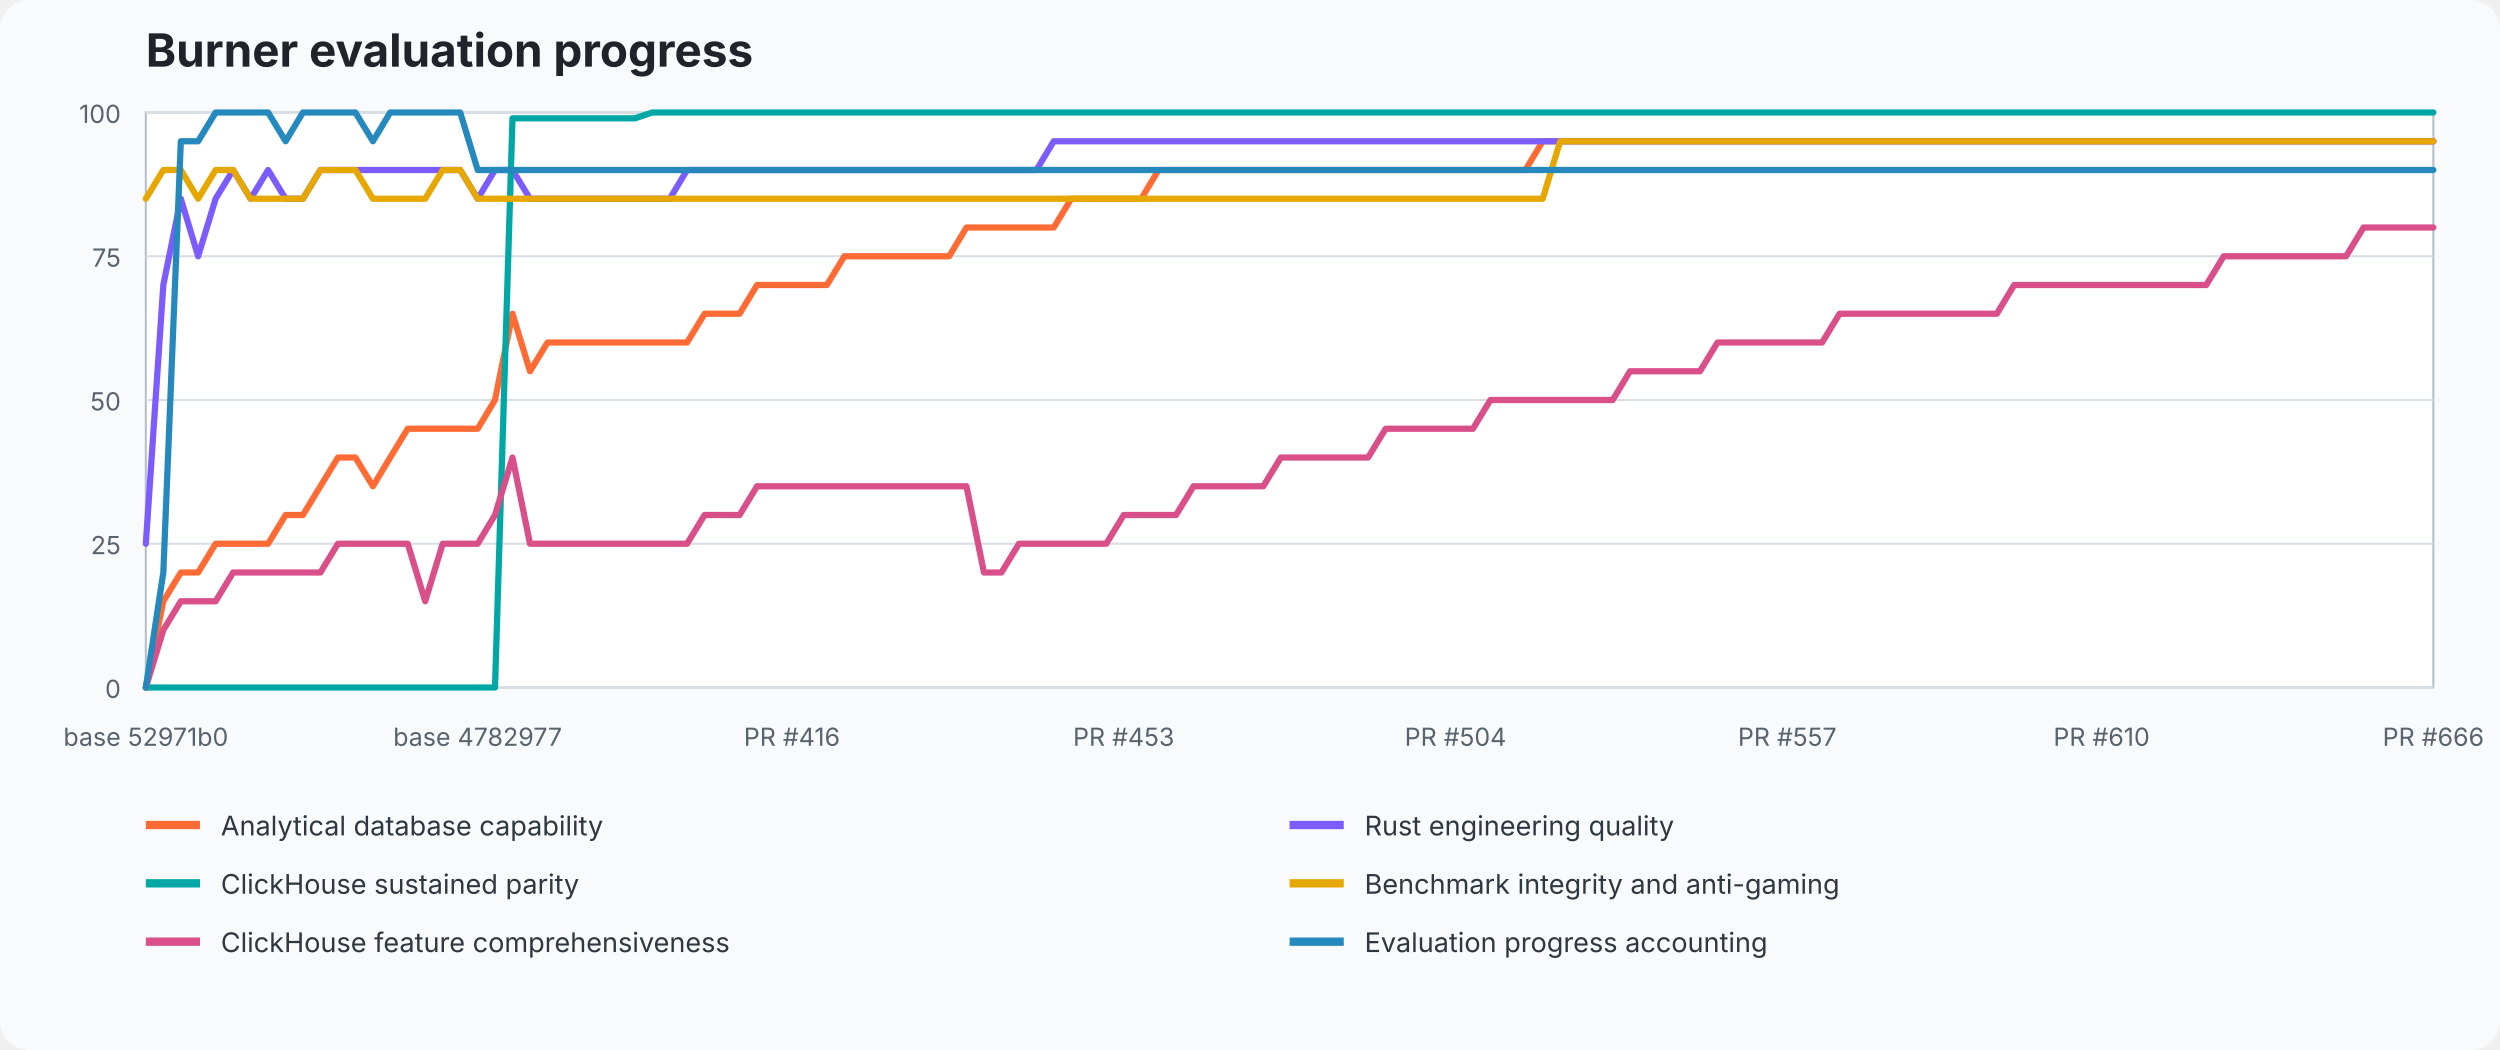
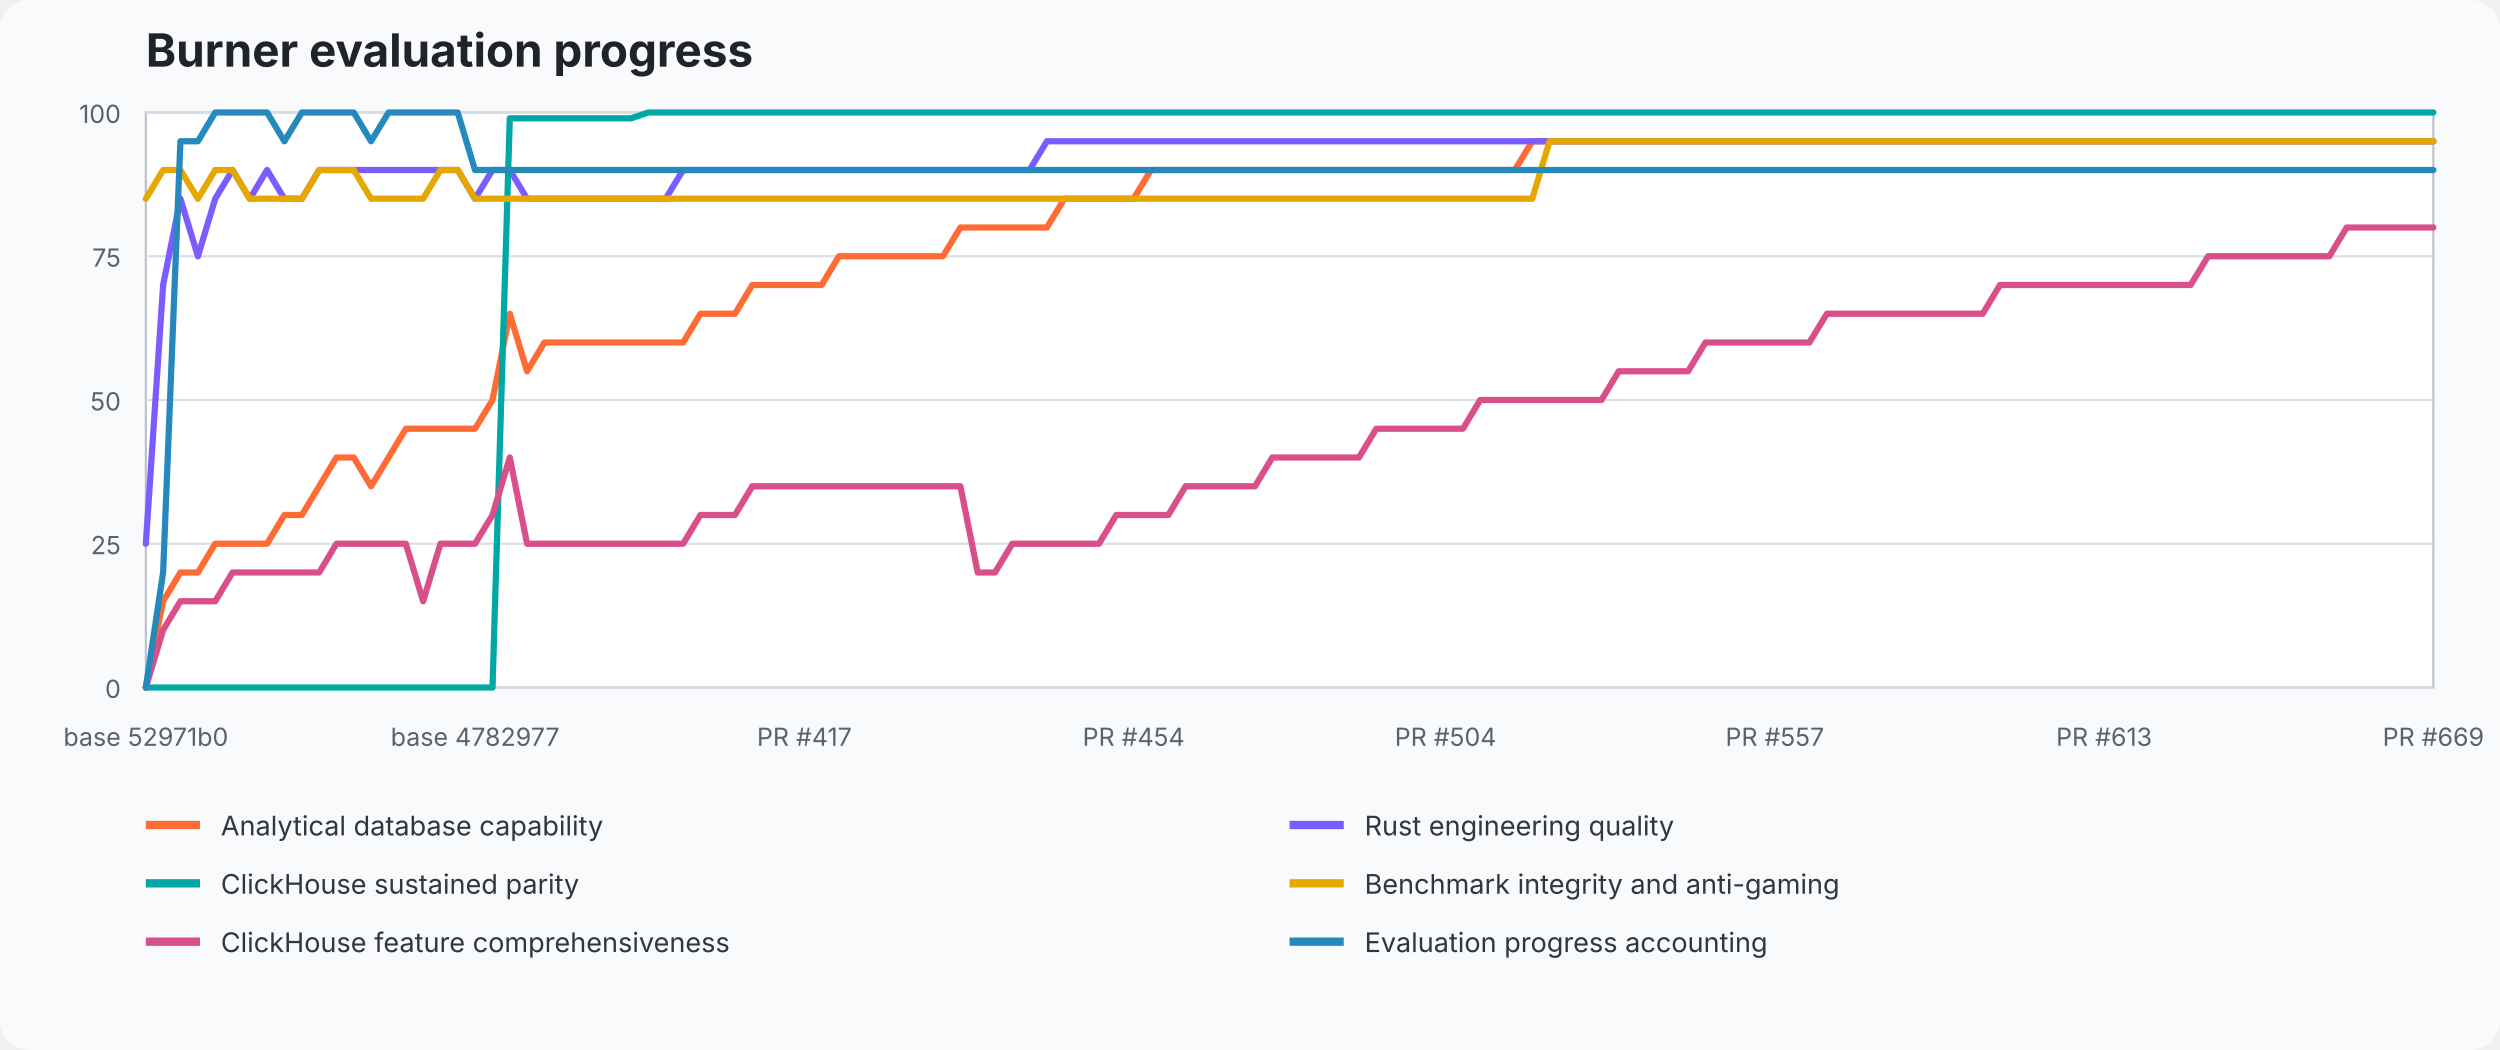
<svg xmlns="http://www.w3.org/2000/svg" width="1200" height="504" viewBox="0 0 1200 504" role="img" aria-labelledby="title desc">
  <style>text{font-family:ui-sans-serif,system-ui,-apple-system,BlinkMacSystemFont,"Segoe UI",sans-serif}.title{font-size:22px;font-weight:700;fill:#20242a}.axis{font-size:12px;fill:#59636e}.legend{font-size:13px;fill:#2f3740}.grid{stroke:#d8dee5;stroke-width:1}.plot{fill:#fff;stroke:#b7c0ca}</style>
  <rect width="100%" height="100%" fill="#f8fafc" rx="14" />
  <text x="70" y="32" class="title">Burner evaluation progress</text>
  <rect x="70" y="54" width="1098" height="276" class="plot" />
  <line x1="70" y1="330" x2="1168" y2="330" class="grid" />
  <text x="58" y="335" text-anchor="end" class="axis">0</text>
  <line x1="70" y1="261" x2="1168" y2="261" class="grid" />
  <text x="58" y="266" text-anchor="end" class="axis">25</text>
  <line x1="70" y1="192" x2="1168" y2="192" class="grid" />
  <text x="58" y="197" text-anchor="end" class="axis">50</text>
  <line x1="70" y1="123" x2="1168" y2="123" class="grid" />
  <text x="58" y="128" text-anchor="end" class="axis">75</text>
  <line x1="70" y1="54" x2="1168" y2="54" class="grid" />
  <text x="58" y="59" text-anchor="end" class="axis">100</text>
-   <polyline points="70.0,330.0 78.4,288.6 86.8,274.8 95.1,274.8 103.5,261.0 111.9,261.0 120.3,261.0 128.7,261.0 137.1,247.2 145.4,247.2 153.8,233.4 162.2,219.6 170.6,219.6 179.0,233.4 187.3,219.6 195.7,205.8 204.1,205.8 212.5,205.8 220.9,205.8 229.3,205.8 237.6,192.0 246.0,150.6 254.4,178.2 262.8,164.4 271.2,164.4 279.5,164.4 287.9,164.4 296.3,164.4 304.7,164.4 313.1,164.4 321.5,164.4 329.8,164.4 338.2,150.6 346.6,150.6 355.0,150.6 363.4,136.8 371.7,136.8 380.1,136.8 388.5,136.8 396.9,136.8 405.3,123.0 413.6,123.0 422.0,123.0 430.4,123.0 438.8,123.0 447.2,123.0 455.6,123.0 463.9,109.2 472.3,109.2 480.7,109.2 489.1,109.2 497.5,109.2 505.8,109.2 514.2,95.4 522.6,95.4 531.0,95.4 539.4,95.4 547.8,95.4 556.1,81.6 564.5,81.6 572.9,81.6 581.3,81.6 589.7,81.6 598.0,81.6 606.4,81.6 614.8,81.6 623.2,81.6 631.6,81.6 640.0,81.6 648.3,81.6 656.7,81.6 665.1,81.6 673.5,81.6 681.9,81.6 690.2,81.6 698.6,81.6 707.0,81.6 715.4,81.6 723.8,81.6 732.2,81.6 740.5,67.8 748.9,67.8 757.3,67.8 765.7,67.8 774.1,67.8 782.4,67.8 790.8,67.8 799.2,67.8 807.6,67.8 816.0,67.8 824.4,67.8 832.7,67.8 841.1,67.8 849.5,67.8 857.9,67.8 866.3,67.8 874.6,67.8 883.0,67.8 891.4,67.8 899.8,67.8 908.2,67.8 916.5,67.8 924.9,67.8 933.3,67.8 941.7,67.8 950.1,67.8 958.5,67.8 966.8,67.8 975.2,67.8 983.6,67.8 992.0,67.8 1000.4,67.8 1008.7,67.8 1017.1,67.8 1025.5,67.8 1033.9,67.8 1042.3,67.8 1050.7,67.8 1059.0,67.8 1067.4,67.8 1075.8,67.8 1084.2,67.8 1092.6,67.8 1100.9,67.8 1109.3,67.8 1117.7,67.8 1126.1,67.8 1134.5,67.8 1142.9,67.8 1151.2,67.8 1159.6,67.8 1168.0,67.8" fill="none" stroke="#ff6b35" stroke-width="3" stroke-linejoin="round" stroke-linecap="round" />
-   <polyline points="70.0,261.0 78.4,136.8 86.8,95.4 95.1,123.0 103.5,95.4 111.9,81.6 120.3,95.4 128.7,81.6 137.1,95.4 145.4,95.4 153.8,81.6 162.2,81.6 170.6,81.6 179.0,81.6 187.3,81.6 195.7,81.6 204.1,81.6 212.5,81.6 220.9,81.6 229.3,95.4 237.6,81.6 246.0,81.6 254.4,95.4 262.8,95.4 271.2,95.4 279.5,95.4 287.9,95.4 296.3,95.4 304.7,95.4 313.1,95.4 321.5,95.4 329.8,81.6 338.2,81.6 346.6,81.6 355.0,81.6 363.4,81.6 371.7,81.6 380.1,81.6 388.5,81.6 396.9,81.6 405.3,81.6 413.6,81.6 422.0,81.6 430.4,81.6 438.8,81.6 447.2,81.6 455.6,81.6 463.9,81.6 472.3,81.6 480.7,81.6 489.1,81.6 497.5,81.6 505.8,67.8 514.2,67.8 522.6,67.8 531.0,67.8 539.4,67.8 547.8,67.8 556.1,67.8 564.5,67.8 572.9,67.8 581.3,67.8 589.7,67.8 598.0,67.8 606.4,67.8 614.8,67.8 623.2,67.8 631.6,67.8 640.0,67.8 648.3,67.8 656.7,67.8 665.1,67.8 673.5,67.8 681.9,67.8 690.2,67.8 698.6,67.8 707.0,67.8 715.4,67.8 723.8,67.8 732.2,67.8 740.5,67.8 748.9,67.8 757.3,67.8 765.7,67.8 774.1,67.8 782.4,67.8 790.8,67.8 799.2,67.8 807.6,67.8 816.0,67.8 824.4,67.8 832.7,67.8 841.1,67.8 849.5,67.8 857.9,67.8 866.3,67.8 874.6,67.8 883.0,67.8 891.4,67.8 899.8,67.8 908.2,67.8 916.5,67.8 924.9,67.8 933.3,67.8 941.7,67.8 950.1,67.8 958.5,67.8 966.8,67.8 975.2,67.8 983.6,67.8 992.0,67.8 1000.4,67.8 1008.7,67.8 1017.1,67.8 1025.5,67.8 1033.9,67.8 1042.3,67.8 1050.7,67.8 1059.0,67.8 1067.4,67.8 1075.8,67.8 1084.2,67.8 1092.6,67.8 1100.9,67.8 1109.3,67.8 1117.7,67.8 1126.1,67.8 1134.5,67.8 1142.9,67.8 1151.2,67.8 1159.6,67.8 1168.0,67.8" fill="none" stroke="#7c5cff" stroke-width="3" stroke-linejoin="round" stroke-linecap="round" />
-   <polyline points="70.0,330.0 78.4,330.0 86.8,330.0 95.1,330.0 103.5,330.0 111.9,330.0 120.3,330.0 128.7,330.0 137.1,330.0 145.4,330.0 153.8,330.0 162.2,330.0 170.6,330.0 179.0,330.0 187.3,330.0 195.7,330.0 204.1,330.0 212.5,330.0 220.9,330.0 229.3,330.0 237.6,330.0 246.0,56.8 254.4,56.8 262.8,56.8 271.2,56.8 279.5,56.8 287.9,56.8 296.3,56.8 304.7,56.8 313.1,54.0 321.5,54.0 329.8,54.0 338.2,54.0 346.6,54.0 355.0,54.0 363.4,54.0 371.7,54.0 380.1,54.0 388.5,54.0 396.9,54.0 405.3,54.0 413.6,54.0 422.0,54.0 430.4,54.0 438.8,54.0 447.2,54.0 455.6,54.0 463.9,54.0 472.3,54.0 480.7,54.0 489.1,54.0 497.5,54.0 505.8,54.0 514.2,54.0 522.6,54.0 531.0,54.0 539.4,54.0 547.8,54.0 556.1,54.0 564.5,54.0 572.9,54.0 581.3,54.0 589.7,54.0 598.0,54.0 606.4,54.0 614.8,54.0 623.2,54.0 631.6,54.0 640.0,54.0 648.3,54.0 656.7,54.0 665.1,54.0 673.5,54.0 681.9,54.0 690.2,54.0 698.6,54.0 707.0,54.0 715.4,54.0 723.8,54.0 732.2,54.0 740.5,54.0 748.9,54.0 757.3,54.0 765.7,54.0 774.1,54.0 782.4,54.0 790.8,54.0 799.2,54.0 807.6,54.0 816.0,54.0 824.4,54.0 832.7,54.0 841.1,54.0 849.5,54.0 857.9,54.0 866.3,54.0 874.6,54.0 883.0,54.0 891.4,54.0 899.8,54.0 908.2,54.0 916.5,54.0 924.9,54.0 933.3,54.0 941.7,54.0 950.1,54.0 958.5,54.0 966.8,54.0 975.2,54.0 983.6,54.0 992.0,54.0 1000.4,54.0 1008.7,54.0 1017.1,54.0 1025.5,54.0 1033.9,54.0 1042.3,54.0 1050.7,54.0 1059.0,54.0 1067.4,54.0 1075.8,54.0 1084.2,54.0 1092.6,54.0 1100.9,54.0 1109.3,54.0 1117.7,54.0 1126.1,54.0 1134.5,54.0 1142.9,54.0 1151.2,54.0 1159.6,54.0 1168.0,54.0" fill="none" stroke="#00a7a5" stroke-width="3" stroke-linejoin="round" stroke-linecap="round" />
-   <polyline points="70.0,95.4 78.4,81.6 86.8,81.6 95.1,95.4 103.5,81.6 111.9,81.6 120.3,95.4 128.7,95.4 137.1,95.4 145.4,95.4 153.8,81.6 162.2,81.6 170.6,81.6 179.0,95.4 187.3,95.4 195.7,95.4 204.1,95.4 212.5,81.6 220.9,81.6 229.3,95.4 237.6,95.4 246.0,95.4 254.4,95.4 262.8,95.4 271.2,95.4 279.5,95.4 287.9,95.4 296.3,95.4 304.7,95.4 313.1,95.4 321.5,95.4 329.8,95.4 338.2,95.4 346.6,95.4 355.0,95.4 363.4,95.4 371.7,95.4 380.1,95.4 388.5,95.4 396.9,95.4 405.3,95.4 413.6,95.4 422.0,95.4 430.4,95.4 438.8,95.4 447.2,95.4 455.6,95.4 463.9,95.4 472.3,95.4 480.7,95.4 489.1,95.4 497.5,95.4 505.8,95.4 514.2,95.4 522.6,95.4 531.0,95.4 539.4,95.4 547.8,95.4 556.1,95.4 564.5,95.4 572.9,95.4 581.3,95.4 589.7,95.4 598.0,95.4 606.4,95.4 614.8,95.4 623.2,95.4 631.6,95.4 640.0,95.4 648.3,95.4 656.7,95.4 665.1,95.4 673.5,95.4 681.9,95.4 690.2,95.4 698.6,95.4 707.0,95.4 715.4,95.4 723.8,95.4 732.2,95.4 740.5,95.4 748.9,67.8 757.3,67.8 765.7,67.8 774.1,67.8 782.4,67.8 790.8,67.8 799.2,67.8 807.6,67.8 816.0,67.8 824.4,67.8 832.7,67.8 841.1,67.8 849.5,67.8 857.9,67.8 866.3,67.8 874.6,67.8 883.0,67.8 891.4,67.8 899.8,67.8 908.2,67.8 916.5,67.8 924.9,67.8 933.3,67.8 941.7,67.8 950.1,67.8 958.5,67.8 966.8,67.8 975.2,67.8 983.6,67.8 992.0,67.8 1000.4,67.8 1008.7,67.8 1017.1,67.8 1025.5,67.8 1033.9,67.8 1042.3,67.8 1050.7,67.8 1059.0,67.8 1067.4,67.8 1075.8,67.8 1084.2,67.8 1092.6,67.8 1100.9,67.8 1109.3,67.8 1117.7,67.8 1126.1,67.8 1134.5,67.8 1142.9,67.8 1151.2,67.8 1159.6,67.8 1168.0,67.8" fill="none" stroke="#e6a700" stroke-width="3" stroke-linejoin="round" stroke-linecap="round" />
-   <polyline points="70.0,330.0 78.4,302.4 86.8,288.6 95.1,288.6 103.5,288.6 111.9,274.8 120.3,274.8 128.7,274.8 137.1,274.8 145.4,274.8 153.8,274.8 162.2,261.0 170.6,261.0 179.0,261.0 187.3,261.0 195.7,261.0 204.1,288.6 212.5,261.0 220.9,261.0 229.3,261.0 237.6,247.2 246.0,219.6 254.4,261.0 262.8,261.0 271.2,261.0 279.5,261.0 287.9,261.0 296.3,261.0 304.7,261.0 313.1,261.0 321.5,261.0 329.8,261.0 338.2,247.2 346.6,247.2 355.0,247.2 363.4,233.4 371.7,233.4 380.1,233.4 388.5,233.4 396.9,233.4 405.3,233.4 413.6,233.4 422.0,233.4 430.4,233.4 438.8,233.4 447.2,233.4 455.6,233.4 463.9,233.4 472.3,274.8 480.7,274.8 489.1,261.0 497.5,261.0 505.8,261.0 514.2,261.0 522.6,261.0 531.0,261.0 539.4,247.2 547.8,247.2 556.1,247.2 564.5,247.2 572.9,233.4 581.3,233.4 589.7,233.4 598.0,233.4 606.4,233.4 614.8,219.6 623.2,219.6 631.6,219.6 640.0,219.6 648.3,219.6 656.7,219.6 665.1,205.8 673.5,205.8 681.9,205.8 690.2,205.8 698.6,205.8 707.0,205.8 715.4,192.0 723.8,192.0 732.2,192.0 740.5,192.0 748.9,192.0 757.3,192.0 765.7,192.0 774.1,192.0 782.4,178.2 790.8,178.2 799.2,178.2 807.6,178.2 816.0,178.2 824.4,164.4 832.7,164.4 841.1,164.4 849.5,164.4 857.9,164.4 866.3,164.4 874.6,164.4 883.0,150.6 891.4,150.6 899.8,150.6 908.2,150.6 916.5,150.6 924.9,150.6 933.3,150.6 941.7,150.6 950.1,150.6 958.5,150.6 966.8,136.8 975.2,136.8 983.6,136.8 992.0,136.8 1000.4,136.8 1008.7,136.8 1017.1,136.8 1025.5,136.8 1033.9,136.8 1042.3,136.8 1050.7,136.8 1059.0,136.8 1067.4,123.0 1075.8,123.0 1084.2,123.0 1092.6,123.0 1100.9,123.0 1109.3,123.0 1117.7,123.0 1126.1,123.0 1134.5,109.2 1142.9,109.2 1151.2,109.2 1159.6,109.2 1168.0,109.2" fill="none" stroke="#d94f8a" stroke-width="3" stroke-linejoin="round" stroke-linecap="round" />
-   <polyline points="70.0,330.0 78.4,274.8 86.8,67.8 95.1,67.8 103.5,54.0 111.9,54.0 120.3,54.0 128.7,54.0 137.1,67.8 145.4,54.0 153.8,54.0 162.2,54.0 170.6,54.0 179.0,67.8 187.3,54.0 195.7,54.0 204.1,54.0 212.5,54.0 220.9,54.0 229.3,81.6 237.6,81.6 246.0,81.6 254.4,81.6 262.8,81.6 271.2,81.6 279.5,81.6 287.9,81.6 296.3,81.6 304.7,81.6 313.1,81.6 321.5,81.6 329.8,81.6 338.2,81.6 346.6,81.6 355.0,81.6 363.4,81.6 371.7,81.6 380.1,81.6 388.5,81.6 396.9,81.6 405.3,81.6 413.6,81.6 422.0,81.6 430.4,81.6 438.8,81.6 447.2,81.6 455.6,81.6 463.9,81.6 472.3,81.6 480.7,81.6 489.1,81.6 497.5,81.6 505.8,81.6 514.2,81.6 522.6,81.6 531.0,81.6 539.4,81.6 547.8,81.6 556.1,81.6 564.5,81.6 572.9,81.6 581.3,81.6 589.7,81.6 598.0,81.6 606.4,81.6 614.8,81.6 623.2,81.6 631.6,81.6 640.0,81.6 648.3,81.6 656.7,81.6 665.1,81.6 673.5,81.6 681.9,81.6 690.2,81.6 698.6,81.6 707.0,81.6 715.4,81.6 723.8,81.6 732.2,81.6 740.5,81.6 748.9,81.6 757.3,81.6 765.7,81.6 774.1,81.6 782.4,81.6 790.8,81.6 799.2,81.6 807.6,81.6 816.0,81.6 824.4,81.6 832.7,81.6 841.1,81.6 849.5,81.6 857.9,81.6 866.3,81.6 874.6,81.6 883.0,81.6 891.4,81.6 899.8,81.6 908.2,81.6 916.5,81.6 924.9,81.6 933.3,81.6 941.7,81.6 950.1,81.6 958.5,81.6 966.8,81.6 975.2,81.6 983.6,81.6 992.0,81.6 1000.4,81.6 1008.7,81.6 1017.1,81.6 1025.5,81.6 1033.9,81.6 1042.3,81.6 1050.7,81.6 1059.0,81.6 1067.4,81.6 1075.8,81.6 1084.2,81.6 1092.6,81.6 1100.9,81.6 1109.3,81.6 1117.7,81.6 1126.1,81.6 1134.5,81.6 1142.9,81.6 1151.2,81.6 1159.6,81.6 1168.0,81.6" fill="none" stroke="#2589bd" stroke-width="3" stroke-linejoin="round" stroke-linecap="round" />
+   <polyline points="70.0,330.0 78.3,288.6 86.6,274.8 95.0,274.8 103.3,261.0 111.6,261.0 119.9,261.0 128.2,261.0 136.5,247.2 144.9,247.2 153.2,233.4 161.5,219.6 169.8,219.6 178.1,233.4 186.5,219.6 194.8,205.8 203.1,205.8 211.4,205.8 219.7,205.8 228.0,205.8 236.4,192.0 244.7,150.6 253.0,178.2 261.3,164.4 269.6,164.4 278.0,164.4 286.3,164.4 294.6,164.4 302.9,164.4 311.2,164.4 319.5,164.4 327.9,164.4 336.2,150.6 344.5,150.6 352.8,150.6 361.1,136.8 369.5,136.8 377.8,136.8 386.1,136.8 394.4,136.8 402.7,123.0 411.0,123.0 419.4,123.0 427.7,123.0 436.0,123.0 444.3,123.0 452.6,123.0 461.0,109.2 469.3,109.2 477.6,109.2 485.9,109.2 494.2,109.2 502.5,109.2 510.9,95.4 519.2,95.4 527.5,95.4 535.8,95.4 544.1,95.4 552.5,81.6 560.8,81.6 569.1,81.6 577.4,81.6 585.7,81.6 594.0,81.6 602.4,81.6 610.7,81.6 619.0,81.6 627.3,81.6 635.6,81.6 644.0,81.6 652.3,81.6 660.6,81.6 668.9,81.6 677.2,81.6 685.5,81.6 693.9,81.6 702.2,81.6 710.5,81.6 718.8,81.6 727.1,81.6 735.5,67.8 743.8,67.8 752.1,67.8 760.4,67.8 768.7,67.8 777.0,67.8 785.4,67.8 793.7,67.8 802.0,67.8 810.3,67.8 818.6,67.8 827.0,67.8 835.3,67.8 843.6,67.8 851.9,67.8 860.2,67.8 868.5,67.8 876.9,67.8 885.2,67.8 893.5,67.8 901.8,67.8 910.1,67.8 918.5,67.8 926.8,67.8 935.1,67.8 943.4,67.8 951.7,67.8 960.0,67.8 968.4,67.8 976.7,67.8 985.0,67.8 993.3,67.8 1001.6,67.8 1010.0,67.8 1018.3,67.8 1026.6,67.8 1034.9,67.8 1043.2,67.8 1051.5,67.8 1059.9,67.8 1068.2,67.8 1076.5,67.8 1084.8,67.8 1093.1,67.8 1101.5,67.8 1109.8,67.8 1118.1,67.8 1126.4,67.8 1134.7,67.8 1143.0,67.8 1151.4,67.8 1159.7,67.8 1168.0,67.8" fill="none" stroke="#ff6b35" stroke-width="3" stroke-linejoin="round" stroke-linecap="round" />
+   <polyline points="70.0,261.0 78.3,136.8 86.6,95.4 95.0,123.0 103.3,95.4 111.6,81.6 119.9,95.4 128.2,81.6 136.5,95.4 144.9,95.4 153.2,81.6 161.5,81.6 169.8,81.6 178.1,81.6 186.5,81.6 194.8,81.6 203.1,81.6 211.4,81.6 219.7,81.6 228.0,95.4 236.4,81.6 244.7,81.6 253.0,95.4 261.3,95.4 269.6,95.4 278.0,95.4 286.3,95.4 294.6,95.4 302.9,95.4 311.2,95.4 319.5,95.4 327.9,81.6 336.2,81.6 344.5,81.6 352.8,81.6 361.1,81.6 369.5,81.6 377.8,81.6 386.1,81.6 394.4,81.6 402.7,81.6 411.0,81.6 419.4,81.6 427.7,81.6 436.0,81.6 444.3,81.6 452.6,81.6 461.0,81.6 469.3,81.6 477.6,81.6 485.9,81.6 494.2,81.6 502.5,67.8 510.9,67.8 519.2,67.8 527.5,67.8 535.8,67.8 544.1,67.8 552.5,67.8 560.8,67.8 569.1,67.8 577.4,67.8 585.7,67.8 594.0,67.8 602.4,67.8 610.7,67.8 619.0,67.8 627.3,67.8 635.6,67.8 644.0,67.8 652.3,67.8 660.6,67.8 668.9,67.8 677.2,67.8 685.5,67.8 693.9,67.8 702.2,67.8 710.5,67.8 718.8,67.8 727.1,67.8 735.5,67.8 743.8,67.8 752.1,67.8 760.4,67.8 768.7,67.8 777.0,67.8 785.4,67.8 793.7,67.8 802.0,67.8 810.3,67.8 818.6,67.8 827.0,67.8 835.3,67.8 843.6,67.8 851.9,67.8 860.2,67.8 868.5,67.8 876.9,67.8 885.2,67.8 893.5,67.8 901.8,67.8 910.1,67.8 918.5,67.8 926.8,67.8 935.1,67.8 943.4,67.8 951.7,67.8 960.0,67.8 968.4,67.8 976.7,67.8 985.0,67.8 993.3,67.8 1001.6,67.8 1010.0,67.8 1018.3,67.8 1026.6,67.8 1034.9,67.8 1043.2,67.8 1051.5,67.8 1059.9,67.8 1068.2,67.8 1076.5,67.8 1084.8,67.8 1093.1,67.8 1101.5,67.8 1109.8,67.8 1118.1,67.8 1126.4,67.8 1134.7,67.8 1143.0,67.8 1151.4,67.8 1159.7,67.8 1168.0,67.8" fill="none" stroke="#7c5cff" stroke-width="3" stroke-linejoin="round" stroke-linecap="round" />
+   <polyline points="70.0,330.0 78.3,330.0 86.6,330.0 95.0,330.0 103.3,330.0 111.6,330.0 119.9,330.0 128.2,330.0 136.5,330.0 144.9,330.0 153.2,330.0 161.5,330.0 169.8,330.0 178.1,330.0 186.5,330.0 194.8,330.0 203.1,330.0 211.4,330.0 219.7,330.0 228.0,330.0 236.4,330.0 244.7,56.8 253.0,56.8 261.3,56.8 269.6,56.8 278.0,56.8 286.3,56.8 294.6,56.8 302.9,56.8 311.2,54.0 319.5,54.0 327.9,54.0 336.2,54.0 344.5,54.0 352.8,54.0 361.1,54.0 369.5,54.0 377.8,54.0 386.1,54.0 394.4,54.0 402.7,54.0 411.0,54.0 419.4,54.0 427.7,54.0 436.0,54.0 444.3,54.0 452.6,54.0 461.0,54.0 469.3,54.0 477.6,54.0 485.9,54.0 494.2,54.0 502.5,54.0 510.9,54.0 519.2,54.0 527.5,54.0 535.8,54.0 544.1,54.0 552.5,54.0 560.8,54.0 569.1,54.0 577.4,54.0 585.7,54.0 594.0,54.0 602.4,54.0 610.7,54.0 619.0,54.0 627.3,54.0 635.6,54.0 644.0,54.0 652.3,54.0 660.6,54.0 668.9,54.0 677.2,54.0 685.5,54.0 693.9,54.0 702.2,54.0 710.5,54.0 718.8,54.0 727.1,54.0 735.5,54.0 743.8,54.0 752.1,54.0 760.4,54.0 768.7,54.0 777.0,54.0 785.4,54.0 793.7,54.0 802.0,54.0 810.3,54.0 818.6,54.0 827.0,54.0 835.3,54.0 843.6,54.0 851.9,54.0 860.2,54.0 868.5,54.0 876.9,54.0 885.2,54.0 893.5,54.0 901.8,54.0 910.1,54.0 918.5,54.0 926.8,54.0 935.1,54.0 943.4,54.0 951.7,54.0 960.0,54.0 968.4,54.0 976.7,54.0 985.0,54.0 993.3,54.0 1001.6,54.0 1010.0,54.0 1018.3,54.0 1026.6,54.0 1034.9,54.0 1043.2,54.0 1051.5,54.0 1059.9,54.0 1068.2,54.0 1076.5,54.0 1084.8,54.0 1093.1,54.0 1101.5,54.0 1109.8,54.0 1118.1,54.0 1126.4,54.0 1134.7,54.0 1143.0,54.0 1151.4,54.0 1159.7,54.0 1168.0,54.0" fill="none" stroke="#00a7a5" stroke-width="3" stroke-linejoin="round" stroke-linecap="round" />
+   <polyline points="70.0,95.4 78.3,81.6 86.6,81.6 95.0,95.4 103.3,81.6 111.6,81.6 119.9,95.4 128.2,95.4 136.5,95.4 144.9,95.4 153.2,81.6 161.5,81.6 169.8,81.6 178.1,95.4 186.5,95.4 194.8,95.4 203.1,95.4 211.4,81.6 219.7,81.6 228.0,95.4 236.4,95.4 244.7,95.4 253.0,95.4 261.3,95.4 269.6,95.4 278.0,95.4 286.3,95.4 294.6,95.4 302.9,95.4 311.2,95.4 319.5,95.4 327.9,95.4 336.2,95.4 344.5,95.4 352.8,95.4 361.1,95.4 369.5,95.4 377.8,95.4 386.1,95.4 394.4,95.4 402.7,95.4 411.0,95.4 419.4,95.4 427.7,95.4 436.0,95.4 444.3,95.4 452.6,95.4 461.0,95.4 469.3,95.4 477.6,95.4 485.9,95.4 494.2,95.4 502.5,95.4 510.9,95.4 519.2,95.4 527.5,95.4 535.8,95.4 544.1,95.4 552.5,95.4 560.8,95.4 569.1,95.4 577.4,95.4 585.7,95.4 594.0,95.4 602.4,95.4 610.7,95.4 619.0,95.4 627.3,95.4 635.6,95.4 644.0,95.4 652.3,95.4 660.6,95.4 668.9,95.4 677.2,95.4 685.5,95.4 693.9,95.4 702.2,95.4 710.5,95.4 718.8,95.4 727.1,95.4 735.5,95.4 743.8,67.8 752.1,67.8 760.4,67.8 768.7,67.8 777.0,67.8 785.4,67.8 793.7,67.8 802.0,67.8 810.3,67.8 818.6,67.8 827.0,67.8 835.3,67.8 843.6,67.8 851.9,67.8 860.2,67.8 868.5,67.8 876.9,67.8 885.2,67.8 893.5,67.8 901.8,67.8 910.1,67.8 918.5,67.8 926.8,67.8 935.1,67.8 943.4,67.8 951.7,67.8 960.0,67.8 968.4,67.8 976.7,67.8 985.0,67.8 993.3,67.8 1001.6,67.8 1010.0,67.8 1018.3,67.8 1026.6,67.8 1034.9,67.8 1043.2,67.8 1051.5,67.8 1059.9,67.8 1068.2,67.8 1076.5,67.8 1084.8,67.8 1093.1,67.8 1101.5,67.8 1109.8,67.8 1118.1,67.8 1126.4,67.8 1134.7,67.8 1143.0,67.8 1151.4,67.8 1159.7,67.8 1168.0,67.8" fill="none" stroke="#e6a700" stroke-width="3" stroke-linejoin="round" stroke-linecap="round" />
+   <polyline points="70.0,330.0 78.3,302.4 86.6,288.6 95.0,288.6 103.3,288.6 111.6,274.8 119.9,274.8 128.2,274.8 136.5,274.8 144.9,274.8 153.2,274.8 161.5,261.0 169.8,261.0 178.1,261.0 186.5,261.0 194.8,261.0 203.1,288.6 211.4,261.0 219.7,261.0 228.0,261.0 236.4,247.2 244.7,219.6 253.0,261.0 261.3,261.0 269.6,261.0 278.0,261.0 286.3,261.0 294.6,261.0 302.9,261.0 311.2,261.0 319.5,261.0 327.9,261.0 336.2,247.2 344.5,247.2 352.8,247.2 361.1,233.4 369.5,233.4 377.8,233.4 386.1,233.4 394.4,233.4 402.7,233.4 411.0,233.4 419.4,233.4 427.7,233.4 436.0,233.4 444.3,233.4 452.6,233.4 461.0,233.4 469.3,274.8 477.6,274.8 485.9,261.0 494.2,261.0 502.5,261.0 510.9,261.0 519.2,261.0 527.5,261.0 535.8,247.2 544.1,247.2 552.5,247.2 560.8,247.2 569.1,233.4 577.4,233.4 585.7,233.4 594.0,233.4 602.4,233.4 610.7,219.6 619.0,219.6 627.3,219.6 635.6,219.6 644.0,219.6 652.3,219.6 660.6,205.8 668.9,205.8 677.2,205.8 685.5,205.8 693.9,205.8 702.2,205.8 710.5,192.0 718.8,192.0 727.1,192.0 735.5,192.0 743.8,192.0 752.1,192.0 760.4,192.0 768.7,192.0 777.0,178.2 785.4,178.2 793.7,178.2 802.0,178.2 810.3,178.2 818.6,164.4 827.0,164.4 835.3,164.4 843.6,164.4 851.9,164.4 860.2,164.4 868.5,164.4 876.9,150.6 885.2,150.6 893.5,150.6 901.8,150.6 910.1,150.6 918.5,150.6 926.8,150.6 935.1,150.6 943.4,150.6 951.7,150.6 960.0,136.8 968.4,136.8 976.7,136.8 985.0,136.8 993.3,136.8 1001.6,136.8 1010.0,136.8 1018.3,136.8 1026.6,136.8 1034.9,136.8 1043.2,136.8 1051.5,136.8 1059.9,123.0 1068.2,123.0 1076.5,123.0 1084.8,123.0 1093.1,123.0 1101.5,123.0 1109.8,123.0 1118.1,123.0 1126.4,109.2 1134.7,109.2 1143.0,109.2 1151.4,109.2 1159.7,109.2 1168.0,109.2" fill="none" stroke="#d94f8a" stroke-width="3" stroke-linejoin="round" stroke-linecap="round" />
+   <polyline points="70.0,330.0 78.3,274.8 86.6,67.8 95.0,67.8 103.3,54.0 111.6,54.0 119.9,54.0 128.2,54.0 136.5,67.8 144.9,54.0 153.2,54.0 161.5,54.0 169.8,54.0 178.1,67.8 186.5,54.0 194.8,54.0 203.1,54.0 211.4,54.0 219.7,54.0 228.0,81.6 236.4,81.6 244.7,81.6 253.0,81.6 261.3,81.6 269.6,81.6 278.0,81.6 286.3,81.6 294.6,81.6 302.9,81.6 311.2,81.6 319.5,81.6 327.9,81.6 336.2,81.6 344.5,81.6 352.8,81.6 361.1,81.6 369.5,81.6 377.8,81.6 386.1,81.6 394.4,81.6 402.7,81.6 411.0,81.6 419.4,81.6 427.7,81.6 436.0,81.6 444.3,81.6 452.6,81.6 461.0,81.6 469.3,81.6 477.6,81.6 485.9,81.6 494.2,81.6 502.5,81.6 510.9,81.6 519.2,81.6 527.5,81.6 535.8,81.6 544.1,81.6 552.5,81.6 560.8,81.6 569.1,81.6 577.4,81.6 585.7,81.6 594.0,81.6 602.4,81.6 610.7,81.6 619.0,81.6 627.3,81.6 635.6,81.6 644.0,81.6 652.3,81.6 660.6,81.6 668.9,81.6 677.2,81.6 685.5,81.6 693.9,81.6 702.2,81.6 710.5,81.6 718.8,81.6 727.1,81.6 735.5,81.6 743.8,81.6 752.1,81.6 760.4,81.6 768.7,81.6 777.0,81.6 785.4,81.6 793.7,81.6 802.0,81.6 810.3,81.6 818.6,81.6 827.0,81.6 835.3,81.6 843.6,81.6 851.9,81.6 860.2,81.6 868.5,81.6 876.9,81.6 885.2,81.6 893.5,81.6 901.8,81.6 910.1,81.6 918.5,81.6 926.8,81.6 935.1,81.6 943.4,81.6 951.7,81.6 960.0,81.6 968.4,81.6 976.7,81.6 985.0,81.6 993.3,81.6 1001.6,81.6 1010.0,81.6 1018.3,81.6 1026.6,81.6 1034.9,81.6 1043.2,81.6 1051.5,81.6 1059.9,81.6 1068.2,81.6 1076.5,81.6 1084.8,81.6 1093.1,81.6 1101.5,81.6 1109.8,81.6 1118.1,81.6 1126.4,81.6 1134.7,81.6 1143.0,81.6 1151.4,81.6 1159.7,81.6 1168.0,81.6" fill="none" stroke="#2589bd" stroke-width="3" stroke-linejoin="round" stroke-linecap="round" />
  <text x="70" y="358" text-anchor="middle" class="axis">base 52971b0</text>
-   <text x="229.252" y="358" text-anchor="middle" class="axis">base 4782977</text>
-   <text x="380.122" y="358" text-anchor="middle" class="axis">PR #416</text>
-   <text x="539.374" y="358" text-anchor="middle" class="axis">PR #453</text>
-   <text x="698.626" y="358" text-anchor="middle" class="axis">PR #504</text>
-   <text x="857.878" y="358" text-anchor="middle" class="axis">PR #557</text>
-   <text x="1008.748" y="358" text-anchor="middle" class="axis">PR #610</text>
-   <text x="1168" y="358" text-anchor="middle" class="axis">PR #666</text>
+   <text x="228.045" y="358" text-anchor="middle" class="axis">base 4782977</text>
+   <text x="386.091" y="358" text-anchor="middle" class="axis">PR #417</text>
+   <text x="544.136" y="358" text-anchor="middle" class="axis">PR #454</text>
+   <text x="693.864" y="358" text-anchor="middle" class="axis">PR #504</text>
+   <text x="851.909" y="358" text-anchor="middle" class="axis">PR #557</text>
+   <text x="1009.955" y="358" text-anchor="middle" class="axis">PR #613</text>
+   <text x="1168" y="358" text-anchor="middle" class="axis">PR #669</text>
  <line x1="70" y1="396" x2="96" y2="396" stroke="#ff6b35" stroke-width="4" />
  <text x="106" y="401" class="legend">Analytical database capability</text>
  <line x1="619" y1="396" x2="645" y2="396" stroke="#7c5cff" stroke-width="4" />
  <text x="655" y="401" class="legend">Rust engineering quality</text>
  <line x1="70" y1="424" x2="96" y2="424" stroke="#00a7a5" stroke-width="4" />
  <text x="106" y="429" class="legend">ClickHouse sustained parity</text>
  <line x1="619" y1="424" x2="645" y2="424" stroke="#e6a700" stroke-width="4" />
  <text x="655" y="429" class="legend">Benchmark integrity and anti-gaming</text>
  <line x1="70" y1="452" x2="96" y2="452" stroke="#d94f8a" stroke-width="4" />
  <text x="106" y="457" class="legend">ClickHouse feature comprehensiveness</text>
  <line x1="619" y1="452" x2="645" y2="452" stroke="#2589bd" stroke-width="4" />
  <text x="655" y="457" class="legend">Evaluation progress accounting</text>
</svg>
